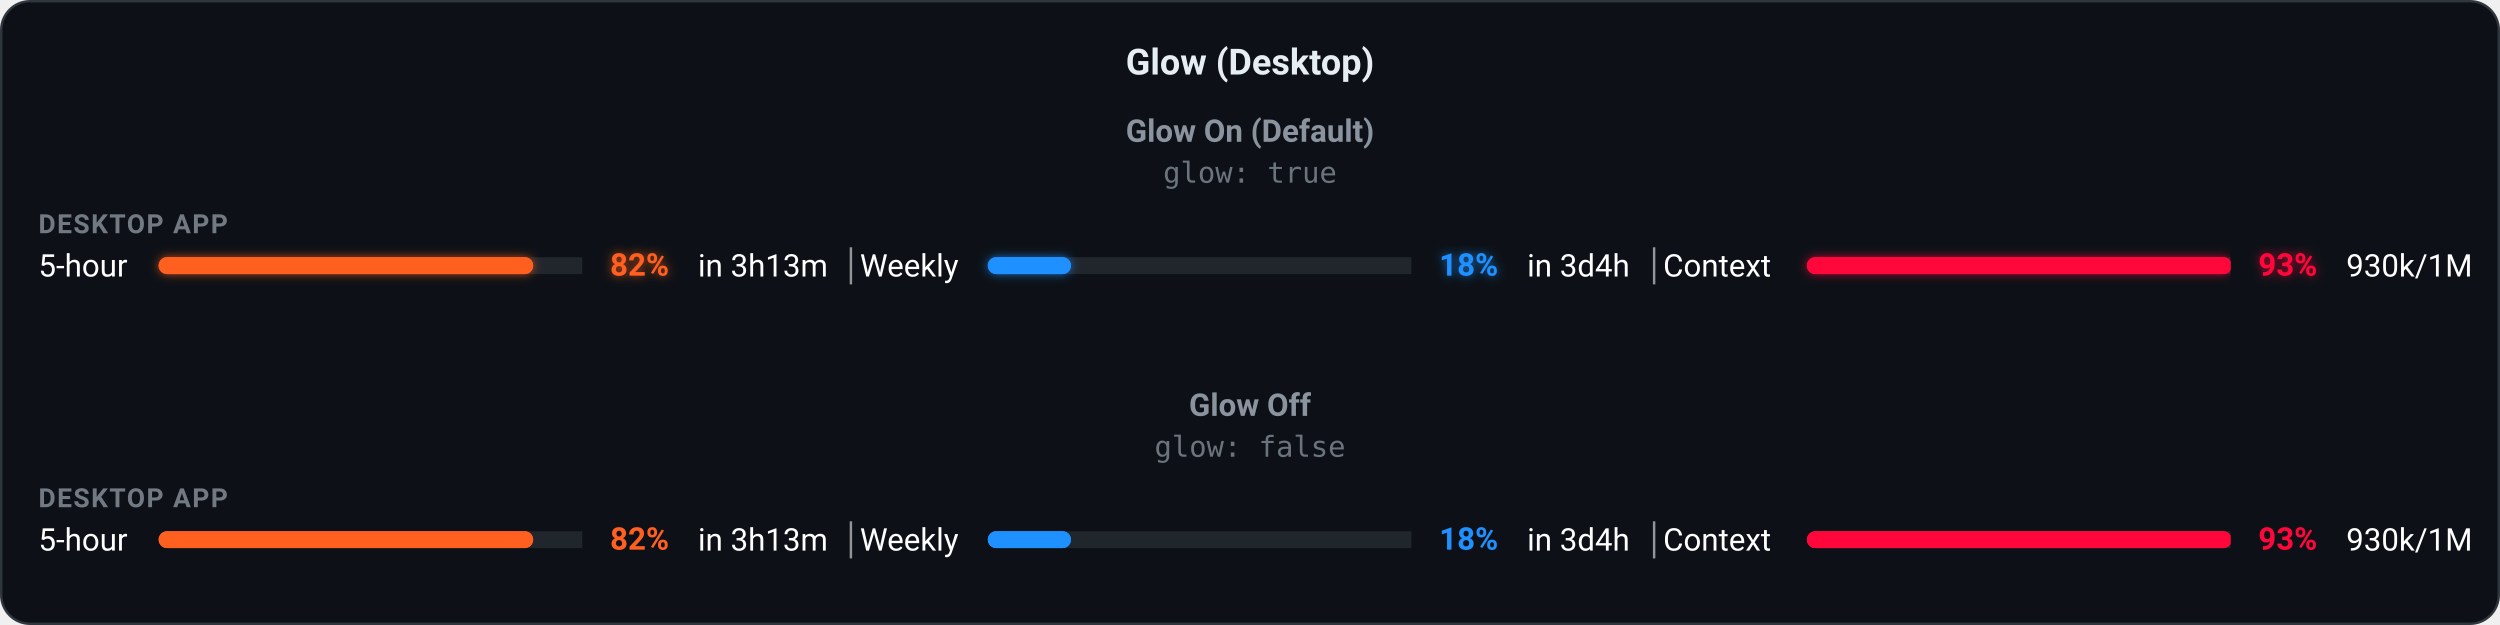
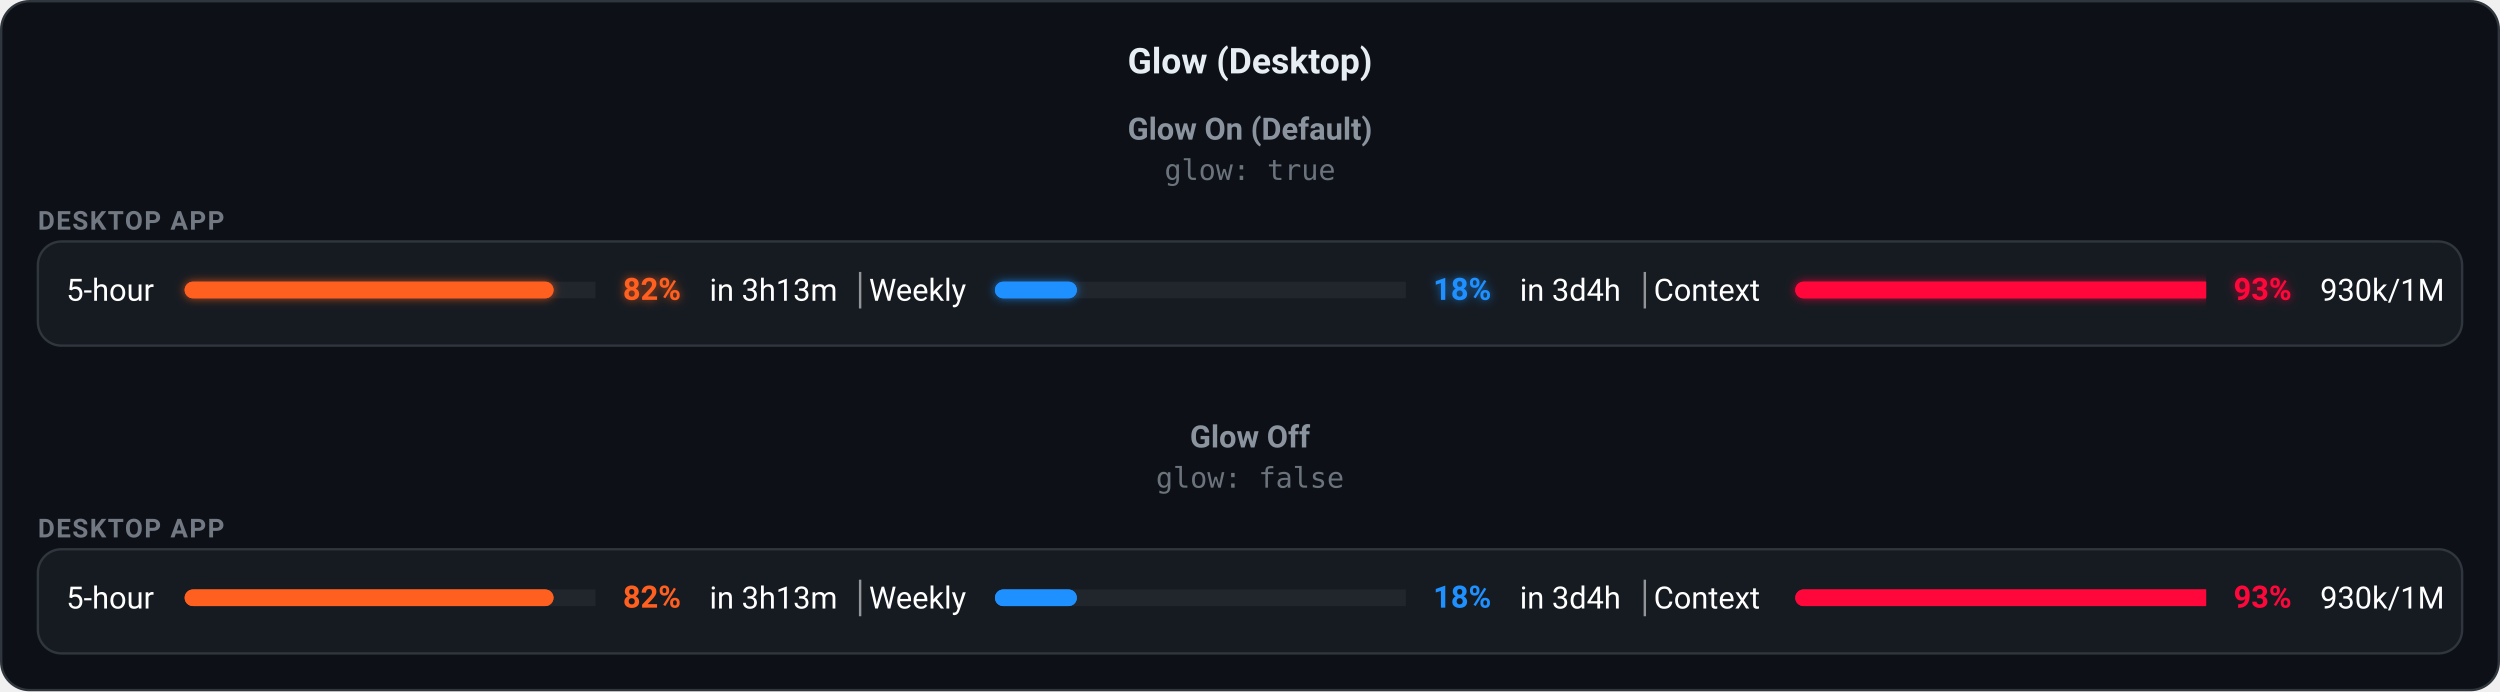
- <svg xmlns="http://www.w3.org/2000/svg" width="1040" height="260" viewBox="0 0 1040 260">
-   <rect x="0.5" y="0.5" width="1039" height="259" rx="12" fill="#0D1117" stroke="#30363D" />
-   <text x="520" y="31" font-family="'Segoe UI', system-ui, -apple-system, Roboto, sans-serif" font-size="15" font-weight="600" fill="#E6EDF3" text-anchor="middle">Glow (Desktop)</text>
-   <text x="520" y="59" font-family="'Segoe UI', system-ui, -apple-system, Roboto, sans-serif" font-size="13" font-weight="600" fill="#8B949E" text-anchor="middle">Glow On (Default)</text>
-   <text x="520" y="76" font-family="'Cascadia Mono', 'JetBrains Mono', Consolas, 'DejaVu Sans Mono', monospace" font-size="12" fill="#8B949E" fill-opacity="0.75" text-anchor="middle" xml:space="preserve">glow: true</text>
+ <svg xmlns="http://www.w3.org/2000/svg" width="1056" height="292" viewBox="0 0 1056 292">
+   <rect x="0.5" y="0.5" width="1055" height="291" rx="12" fill="#0D1117" stroke="#30363D" />
+   <text x="528" y="31" font-family="'Segoe UI', system-ui, -apple-system, Roboto, sans-serif" font-size="15" font-weight="600" fill="#E6EDF3" text-anchor="middle">Glow (Desktop)</text>
+   <text x="528" y="59" font-family="'Segoe UI', system-ui, -apple-system, Roboto, sans-serif" font-size="13" font-weight="600" fill="#8B949E" text-anchor="middle">Glow On (Default)</text>
+   <text x="528" y="76" font-family="'Cascadia Mono', 'JetBrains Mono', Consolas, 'DejaVu Sans Mono', monospace" font-size="12" fill="#8B949E" fill-opacity="0.75" text-anchor="middle" xml:space="preserve">glow: true</text>
  <text x="16" y="97" font-family="'Segoe UI', system-ui, -apple-system, Roboto, sans-serif" font-size="11" font-weight="600" letter-spacing="0.6" fill="#8B949E" fill-opacity="0.8">DESKTOP APP</text>
-   <text x="16.00" y="115.05" font-family="'Segoe UI', system-ui, -apple-system, Roboto, sans-serif" font-size="13" fill="#FFFFFF" textLength="42.00" lengthAdjust="spacing" xml:space="preserve">5-hour </text>
-   <svg x="58.00" y="102" width="184.20" height="20" overflow="hidden">
+   <rect x="16" y="102" width="1024" height="44" rx="10" fill="#161B22" stroke="#30363D" />
+   <text x="28.00" y="127.05" font-family="'Segoe UI', system-ui, -apple-system, Roboto, sans-serif" font-size="13" fill="#FFFFFF" textLength="42.00" lengthAdjust="spacing" xml:space="preserve">5-hour </text>
+   <svg x="70.00" y="114" width="181.53" height="20" overflow="hidden">
    <svg x="0.00" y="0" width="206.00" height="20" viewBox="0 0 309 30" preserveAspectRatio="xMinYMid meet">
      <defs>
        <filter id="r1" x="-100%" y="-200%" width="300%" height="500%">
          <feGaussianBlur stdDeviation="3" />
        </filter>
      </defs>
      <defs>
        <clipPath id="c1">
          <rect x="12" y="7.5" width="233.70" height="10.5" rx="5.25" />
        </clipPath>
      </defs>
      <rect data-role="track" x="12" y="7.5" width="285" height="10.5" rx="5.25" fill="#21262D" />
      <g filter="url(#r1)" opacity="0.7">
        <g clip-path="url(#c1)">
          <rect data-role="slice-halo-tip" x="12" y="7.5" width="233.70" height="10.5" fill="#FF5F1F" />
          <rect data-role="slice-halo" x="12.00" y="7.5" width="233.70" height="10.5" fill="#FF5F1F" data-grow="82.0" />
        </g>
      </g>
      <g clip-path="url(#c1)">
        <rect data-role="slice-tip" x="12" y="7.5" width="233.70" height="10.5" fill="#FF5F1F" />
        <rect data-role="slice" x="12.00" y="7.5" width="233.70" height="10.5" fill="#FF5F1F" data-grow="82.0" />
      </g>
    </svg>
  </svg>
-   <svg x="245.80" y="102" width="41.33" height="20" viewBox="0 0 62 30" preserveAspectRatio="xMinYMid meet">
+   <svg x="255.13" y="114" width="41.33" height="20" viewBox="0 0 62 30" preserveAspectRatio="xMinYMid meet">
    <defs>
      <filter id="r2" x="-100%" y="-200%" width="300%" height="500%">
        <feGaussianBlur stdDeviation="3" />
      </filter>
    </defs>
    <text data-role="pct-halo" x="12" y="19.0" font-family="system-ui, -apple-system, 'Segoe UI', Roboto, sans-serif" font-size="19.5" font-weight="700" fill="#FF5F1F" filter="url(#r2)" opacity="0.7">82%</text>
    <text data-role="pct" x="12" y="19.0" font-family="system-ui, -apple-system, 'Segoe UI', Roboto, sans-serif" font-size="19.5" font-weight="700" fill="#FF5F1F">82%</text>
  </svg>
-   <text x="287.13" y="115.05" font-family="'Segoe UI', system-ui, -apple-system, Roboto, sans-serif" font-size="13" fill="#FFFFFF" textLength="58.80" lengthAdjust="spacing" xml:space="preserve"> in 3h13m</text>
-   <text x="345.93" y="115.05" font-family="'Segoe UI', system-ui, -apple-system, Roboto, sans-serif" font-size="13" fill="#929497" textLength="11.80" lengthAdjust="spacing" xml:space="preserve"> │ </text>
-   <text x="357.73" y="115.05" font-family="'Segoe UI', system-ui, -apple-system, Roboto, sans-serif" font-size="13" fill="#FFFFFF" textLength="45.20" lengthAdjust="spacing" xml:space="preserve">Weekly </text>
-   <svg x="402.93" y="102" width="184.20" height="20" overflow="hidden">
+   <text x="296.47" y="127.05" font-family="'Segoe UI', system-ui, -apple-system, Roboto, sans-serif" font-size="13" fill="#FFFFFF" textLength="58.80" lengthAdjust="spacing" xml:space="preserve"> in 3h13m</text>
+   <text x="355.27" y="127.05" font-family="'Segoe UI', system-ui, -apple-system, Roboto, sans-serif" font-size="13" fill="#929497" textLength="11.80" lengthAdjust="spacing" xml:space="preserve"> │ </text>
+   <text x="367.07" y="127.05" font-family="'Segoe UI', system-ui, -apple-system, Roboto, sans-serif" font-size="13" fill="#FFFFFF" textLength="45.20" lengthAdjust="spacing" xml:space="preserve">Weekly </text>
+   <svg x="412.27" y="114" width="181.53" height="20" overflow="hidden">
    <svg x="0.00" y="0" width="206.00" height="20" viewBox="0 0 309 30" preserveAspectRatio="xMinYMid meet">
      <defs>
        <filter id="r3" x="-100%" y="-200%" width="300%" height="500%">
          <feGaussianBlur stdDeviation="3" />
        </filter>
      </defs>
      <defs>
        <clipPath id="c3">
          <rect x="12" y="7.5" width="51.87" height="10.5" rx="5.25" />
        </clipPath>
      </defs>
      <rect data-role="track" x="12" y="7.5" width="285" height="10.5" rx="5.25" fill="#21262D" />
      <g filter="url(#r3)" opacity="0.7">
        <g clip-path="url(#c3)">
          <rect data-role="slice-halo-tip" x="12" y="7.5" width="51.87" height="10.5" fill="#1E90FF" />
          <rect data-role="slice-halo" x="12.00" y="7.5" width="51.87" height="10.5" fill="#1E90FF" data-grow="18.2" />
        </g>
      </g>
      <g clip-path="url(#c3)">
        <rect data-role="slice-tip" x="12" y="7.5" width="51.87" height="10.5" fill="#1E90FF" />
        <rect data-role="slice" x="12.00" y="7.5" width="51.87" height="10.5" fill="#1E90FF" data-grow="18.2" />
      </g>
    </svg>
  </svg>
-   <svg x="590.73" y="102" width="41.33" height="20" viewBox="0 0 62 30" preserveAspectRatio="xMinYMid meet">
+   <svg x="597.40" y="114" width="41.33" height="20" viewBox="0 0 62 30" preserveAspectRatio="xMinYMid meet">
    <defs>
      <filter id="r4" x="-100%" y="-200%" width="300%" height="500%">
        <feGaussianBlur stdDeviation="3" />
      </filter>
    </defs>
    <text data-role="pct-halo" x="12" y="19.0" font-family="system-ui, -apple-system, 'Segoe UI', Roboto, sans-serif" font-size="19.5" font-weight="700" fill="#1E90FF" filter="url(#r4)" opacity="0.7">18%</text>
    <text data-role="pct" x="12" y="19.0" font-family="system-ui, -apple-system, 'Segoe UI', Roboto, sans-serif" font-size="19.5" font-weight="700" fill="#1E90FF">18%</text>
  </svg>
-   <text x="632.07" y="115.05" font-family="'Segoe UI', system-ui, -apple-system, Roboto, sans-serif" font-size="13" fill="#FFFFFF" textLength="48.00" lengthAdjust="spacing" xml:space="preserve"> in 3d4h</text>
-   <text x="680.07" y="115.05" font-family="'Segoe UI', system-ui, -apple-system, Roboto, sans-serif" font-size="13" fill="#929497" textLength="11.80" lengthAdjust="spacing" xml:space="preserve"> │ </text>
-   <text x="691.87" y="115.05" font-family="'Segoe UI', system-ui, -apple-system, Roboto, sans-serif" font-size="13" fill="#FFFFFF" textLength="51.80" lengthAdjust="spacing" xml:space="preserve">Context </text>
-   <svg x="743.67" y="102" width="184.20" height="20" overflow="hidden">
+   <text x="638.73" y="127.05" font-family="'Segoe UI', system-ui, -apple-system, Roboto, sans-serif" font-size="13" fill="#FFFFFF" textLength="48.00" lengthAdjust="spacing" xml:space="preserve"> in 3d4h</text>
+   <text x="686.73" y="127.05" font-family="'Segoe UI', system-ui, -apple-system, Roboto, sans-serif" font-size="13" fill="#929497" textLength="11.80" lengthAdjust="spacing" xml:space="preserve"> │ </text>
+   <text x="698.53" y="127.05" font-family="'Segoe UI', system-ui, -apple-system, Roboto, sans-serif" font-size="13" fill="#FFFFFF" textLength="51.80" lengthAdjust="spacing" xml:space="preserve">Context </text>
+   <svg x="750.33" y="114" width="181.53" height="20" overflow="hidden">
    <svg x="0.00" y="0" width="206.00" height="20" viewBox="0 0 309 30" preserveAspectRatio="xMinYMid meet">
      <defs>
        <filter id="r5" x="-100%" y="-200%" width="300%" height="500%">
          <feGaussianBlur stdDeviation="3" />
        </filter>
      </defs>
      <defs>
        <clipPath id="c5">
          <rect x="12" y="7.5" width="265.05" height="10.5" rx="5.25" />
        </clipPath>
      </defs>
      <rect data-role="track" x="12" y="7.5" width="285" height="10.5" rx="5.25" fill="#21262D" />
      <g filter="url(#r5)" opacity="0.7">
        <g clip-path="url(#c5)">
          <rect data-role="slice-halo-tip" x="12" y="7.5" width="265.05" height="10.5" fill="#FF073A" />
          <rect data-role="slice-halo" x="12.00" y="7.5" width="265.05" height="10.5" fill="#FF073A" data-grow="93.0" />
        </g>
      </g>
      <g clip-path="url(#c5)">
        <rect data-role="slice-tip" x="12" y="7.5" width="265.05" height="10.5" fill="#FF073A" />
        <rect data-role="slice" x="12.00" y="7.5" width="265.05" height="10.5" fill="#FF073A" data-grow="93.0" />
      </g>
    </svg>
  </svg>
-   <svg x="931.47" y="102" width="41.33" height="20" viewBox="0 0 62 30" preserveAspectRatio="xMinYMid meet">
+   <svg x="935.47" y="114" width="41.33" height="20" viewBox="0 0 62 30" preserveAspectRatio="xMinYMid meet">
    <defs>
      <filter id="r6" x="-100%" y="-200%" width="300%" height="500%">
        <feGaussianBlur stdDeviation="3" />
      </filter>
    </defs>
    <text data-role="pct-halo" x="12" y="19.0" font-family="system-ui, -apple-system, 'Segoe UI', Roboto, sans-serif" font-size="19.5" font-weight="700" fill="#FF073A" filter="url(#r6)" opacity="0.7">93%</text>
    <text data-role="pct" x="12" y="19.0" font-family="system-ui, -apple-system, 'Segoe UI', Roboto, sans-serif" font-size="19.5" font-weight="700" fill="#FF073A">93%</text>
  </svg>
-   <text x="972.80" y="115.05" font-family="'Segoe UI', system-ui, -apple-system, Roboto, sans-serif" font-size="13" fill="#FFFFFF" textLength="51.20" lengthAdjust="spacing" xml:space="preserve"> 930k/1M</text>
-   <text x="520" y="173" font-family="'Segoe UI', system-ui, -apple-system, Roboto, sans-serif" font-size="13" font-weight="600" fill="#8B949E" text-anchor="middle">Glow Off</text>
-   <text x="520" y="190" font-family="'Cascadia Mono', 'JetBrains Mono', Consolas, 'DejaVu Sans Mono', monospace" font-size="12" fill="#8B949E" fill-opacity="0.75" text-anchor="middle" xml:space="preserve">glow: false</text>
-   <text x="16" y="211" font-family="'Segoe UI', system-ui, -apple-system, Roboto, sans-serif" font-size="11" font-weight="600" letter-spacing="0.6" fill="#8B949E" fill-opacity="0.8">DESKTOP APP</text>
-   <text x="16.00" y="229.05" font-family="'Segoe UI', system-ui, -apple-system, Roboto, sans-serif" font-size="13" fill="#FFFFFF" textLength="42.00" lengthAdjust="spacing" xml:space="preserve">5-hour </text>
-   <svg x="58.00" y="216" width="184.20" height="20" overflow="hidden">
+   <text x="976.80" y="127.05" font-family="'Segoe UI', system-ui, -apple-system, Roboto, sans-serif" font-size="13" fill="#FFFFFF" textLength="51.20" lengthAdjust="spacing" xml:space="preserve"> 930k/1M</text>
+   <text x="528" y="189" font-family="'Segoe UI', system-ui, -apple-system, Roboto, sans-serif" font-size="13" font-weight="600" fill="#8B949E" text-anchor="middle">Glow Off</text>
+   <text x="528" y="206" font-family="'Cascadia Mono', 'JetBrains Mono', Consolas, 'DejaVu Sans Mono', monospace" font-size="12" fill="#8B949E" fill-opacity="0.75" text-anchor="middle" xml:space="preserve">glow: false</text>
+   <text x="16" y="227" font-family="'Segoe UI', system-ui, -apple-system, Roboto, sans-serif" font-size="11" font-weight="600" letter-spacing="0.6" fill="#8B949E" fill-opacity="0.8">DESKTOP APP</text>
+   <rect x="16" y="232" width="1024" height="44" rx="10" fill="#161B22" stroke="#30363D" />
+   <text x="28.00" y="257.05" font-family="'Segoe UI', system-ui, -apple-system, Roboto, sans-serif" font-size="13" fill="#FFFFFF" textLength="42.00" lengthAdjust="spacing" xml:space="preserve">5-hour </text>
+   <svg x="70.00" y="244" width="181.53" height="20" overflow="hidden">
    <svg x="0.00" y="0" width="206.00" height="20" viewBox="0 0 309 30" preserveAspectRatio="xMinYMid meet">
      <defs>
        <filter id="r7" x="-100%" y="-200%" width="300%" height="500%">
          <feGaussianBlur stdDeviation="3" />
        </filter>
      </defs>
      <defs>
        <clipPath id="c7">
          <rect x="12" y="7.5" width="233.70" height="10.5" rx="5.25" />
        </clipPath>
      </defs>
      <rect data-role="track" x="12" y="7.5" width="285" height="10.5" rx="5.25" fill="#21262D" />
      <g clip-path="url(#c7)">
        <rect data-role="slice-tip" x="12" y="7.5" width="233.70" height="10.5" fill="#FF5F1F" />
        <rect data-role="slice" x="12.00" y="7.5" width="233.70" height="10.5" fill="#FF5F1F" data-grow="82.0" />
      </g>
    </svg>
  </svg>
-   <svg x="245.80" y="216" width="41.33" height="20" viewBox="0 0 62 30" preserveAspectRatio="xMinYMid meet">
+   <svg x="255.13" y="244" width="41.33" height="20" viewBox="0 0 62 30" preserveAspectRatio="xMinYMid meet">
    <defs>
      <filter id="r8" x="-100%" y="-200%" width="300%" height="500%">
        <feGaussianBlur stdDeviation="3" />
      </filter>
    </defs>
    <text data-role="pct" x="12" y="19.0" font-family="system-ui, -apple-system, 'Segoe UI', Roboto, sans-serif" font-size="19.5" font-weight="700" fill="#FF5F1F">82%</text>
  </svg>
-   <text x="287.13" y="229.05" font-family="'Segoe UI', system-ui, -apple-system, Roboto, sans-serif" font-size="13" fill="#FFFFFF" textLength="58.80" lengthAdjust="spacing" xml:space="preserve"> in 3h13m</text>
-   <text x="345.93" y="229.05" font-family="'Segoe UI', system-ui, -apple-system, Roboto, sans-serif" font-size="13" fill="#929497" textLength="11.80" lengthAdjust="spacing" xml:space="preserve"> │ </text>
-   <text x="357.73" y="229.05" font-family="'Segoe UI', system-ui, -apple-system, Roboto, sans-serif" font-size="13" fill="#FFFFFF" textLength="45.20" lengthAdjust="spacing" xml:space="preserve">Weekly </text>
-   <svg x="402.93" y="216" width="184.20" height="20" overflow="hidden">
+   <text x="296.47" y="257.05" font-family="'Segoe UI', system-ui, -apple-system, Roboto, sans-serif" font-size="13" fill="#FFFFFF" textLength="58.80" lengthAdjust="spacing" xml:space="preserve"> in 3h13m</text>
+   <text x="355.27" y="257.05" font-family="'Segoe UI', system-ui, -apple-system, Roboto, sans-serif" font-size="13" fill="#929497" textLength="11.80" lengthAdjust="spacing" xml:space="preserve"> │ </text>
+   <text x="367.07" y="257.05" font-family="'Segoe UI', system-ui, -apple-system, Roboto, sans-serif" font-size="13" fill="#FFFFFF" textLength="45.20" lengthAdjust="spacing" xml:space="preserve">Weekly </text>
+   <svg x="412.27" y="244" width="181.53" height="20" overflow="hidden">
    <svg x="0.00" y="0" width="206.00" height="20" viewBox="0 0 309 30" preserveAspectRatio="xMinYMid meet">
      <defs>
        <filter id="r9" x="-100%" y="-200%" width="300%" height="500%">
          <feGaussianBlur stdDeviation="3" />
        </filter>
      </defs>
      <defs>
        <clipPath id="c9">
          <rect x="12" y="7.5" width="51.87" height="10.5" rx="5.25" />
        </clipPath>
      </defs>
      <rect data-role="track" x="12" y="7.5" width="285" height="10.5" rx="5.25" fill="#21262D" />
      <g clip-path="url(#c9)">
        <rect data-role="slice-tip" x="12" y="7.5" width="51.87" height="10.5" fill="#1E90FF" />
        <rect data-role="slice" x="12.00" y="7.5" width="51.87" height="10.5" fill="#1E90FF" data-grow="18.2" />
      </g>
    </svg>
  </svg>
-   <svg x="590.73" y="216" width="41.33" height="20" viewBox="0 0 62 30" preserveAspectRatio="xMinYMid meet">
+   <svg x="597.40" y="244" width="41.33" height="20" viewBox="0 0 62 30" preserveAspectRatio="xMinYMid meet">
    <defs>
      <filter id="r10" x="-100%" y="-200%" width="300%" height="500%">
        <feGaussianBlur stdDeviation="3" />
      </filter>
    </defs>
    <text data-role="pct" x="12" y="19.0" font-family="system-ui, -apple-system, 'Segoe UI', Roboto, sans-serif" font-size="19.5" font-weight="700" fill="#1E90FF">18%</text>
  </svg>
-   <text x="632.07" y="229.05" font-family="'Segoe UI', system-ui, -apple-system, Roboto, sans-serif" font-size="13" fill="#FFFFFF" textLength="48.00" lengthAdjust="spacing" xml:space="preserve"> in 3d4h</text>
-   <text x="680.07" y="229.05" font-family="'Segoe UI', system-ui, -apple-system, Roboto, sans-serif" font-size="13" fill="#929497" textLength="11.80" lengthAdjust="spacing" xml:space="preserve"> │ </text>
-   <text x="691.87" y="229.05" font-family="'Segoe UI', system-ui, -apple-system, Roboto, sans-serif" font-size="13" fill="#FFFFFF" textLength="51.80" lengthAdjust="spacing" xml:space="preserve">Context </text>
-   <svg x="743.67" y="216" width="184.20" height="20" overflow="hidden">
+   <text x="638.73" y="257.05" font-family="'Segoe UI', system-ui, -apple-system, Roboto, sans-serif" font-size="13" fill="#FFFFFF" textLength="48.00" lengthAdjust="spacing" xml:space="preserve"> in 3d4h</text>
+   <text x="686.73" y="257.05" font-family="'Segoe UI', system-ui, -apple-system, Roboto, sans-serif" font-size="13" fill="#929497" textLength="11.80" lengthAdjust="spacing" xml:space="preserve"> │ </text>
+   <text x="698.53" y="257.05" font-family="'Segoe UI', system-ui, -apple-system, Roboto, sans-serif" font-size="13" fill="#FFFFFF" textLength="51.80" lengthAdjust="spacing" xml:space="preserve">Context </text>
+   <svg x="750.33" y="244" width="181.53" height="20" overflow="hidden">
    <svg x="0.00" y="0" width="206.00" height="20" viewBox="0 0 309 30" preserveAspectRatio="xMinYMid meet">
      <defs>
        <filter id="r11" x="-100%" y="-200%" width="300%" height="500%">
          <feGaussianBlur stdDeviation="3" />
        </filter>
      </defs>
      <defs>
        <clipPath id="c11">
          <rect x="12" y="7.5" width="265.05" height="10.5" rx="5.25" />
        </clipPath>
      </defs>
      <rect data-role="track" x="12" y="7.5" width="285" height="10.5" rx="5.25" fill="#21262D" />
      <g clip-path="url(#c11)">
        <rect data-role="slice-tip" x="12" y="7.5" width="265.05" height="10.5" fill="#FF073A" />
        <rect data-role="slice" x="12.00" y="7.5" width="265.05" height="10.5" fill="#FF073A" data-grow="93.0" />
      </g>
    </svg>
  </svg>
-   <svg x="931.47" y="216" width="41.33" height="20" viewBox="0 0 62 30" preserveAspectRatio="xMinYMid meet">
+   <svg x="935.47" y="244" width="41.33" height="20" viewBox="0 0 62 30" preserveAspectRatio="xMinYMid meet">
    <defs>
      <filter id="r12" x="-100%" y="-200%" width="300%" height="500%">
        <feGaussianBlur stdDeviation="3" />
      </filter>
    </defs>
    <text data-role="pct" x="12" y="19.0" font-family="system-ui, -apple-system, 'Segoe UI', Roboto, sans-serif" font-size="19.5" font-weight="700" fill="#FF073A">93%</text>
  </svg>
-   <text x="972.80" y="229.05" font-family="'Segoe UI', system-ui, -apple-system, Roboto, sans-serif" font-size="13" fill="#FFFFFF" textLength="51.20" lengthAdjust="spacing" xml:space="preserve"> 930k/1M</text>
+   <text x="976.80" y="257.05" font-family="'Segoe UI', system-ui, -apple-system, Roboto, sans-serif" font-size="13" fill="#FFFFFF" textLength="51.20" lengthAdjust="spacing" xml:space="preserve"> 930k/1M</text>
</svg>
